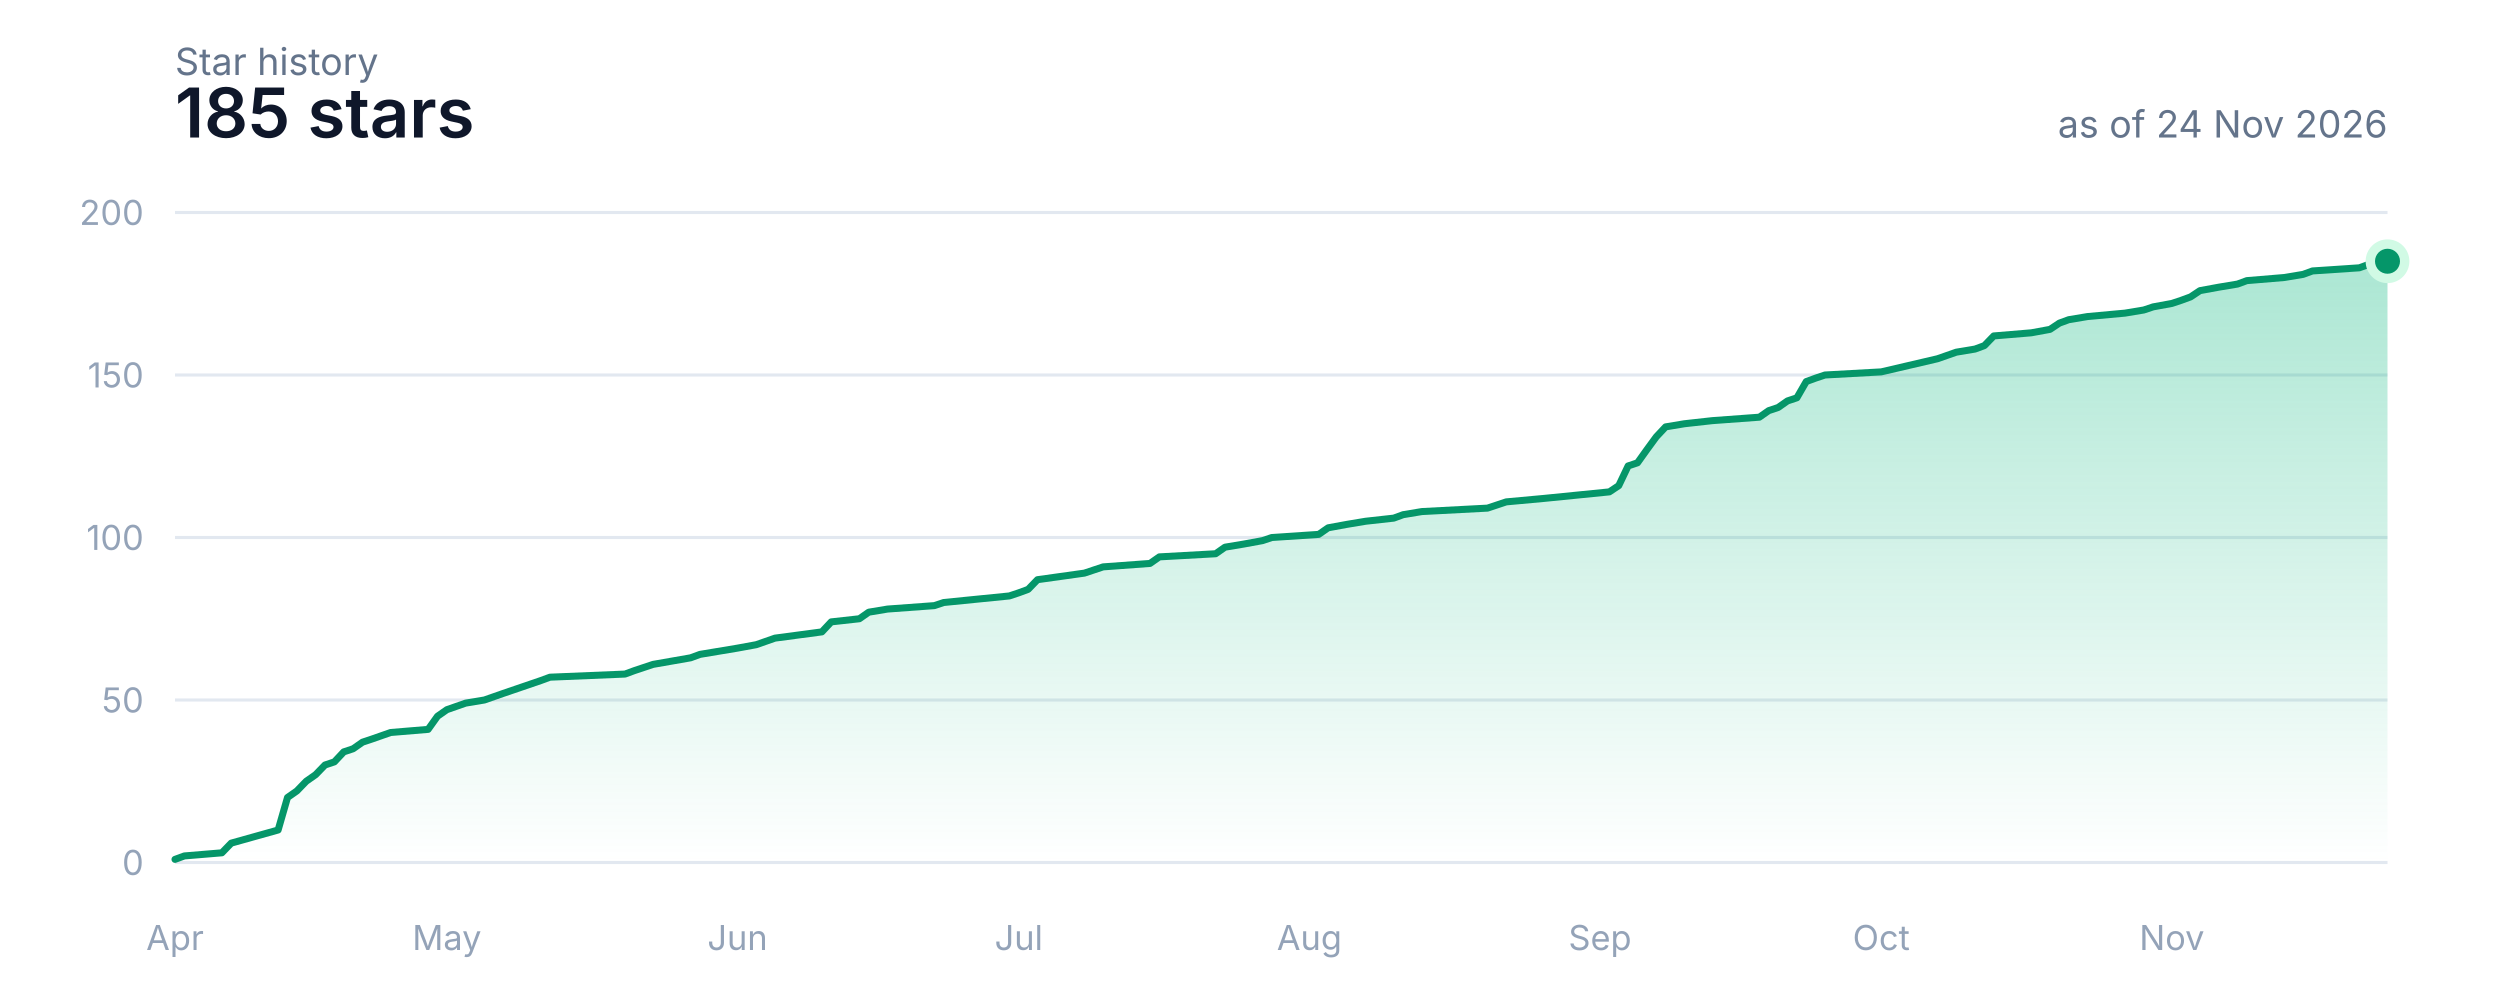
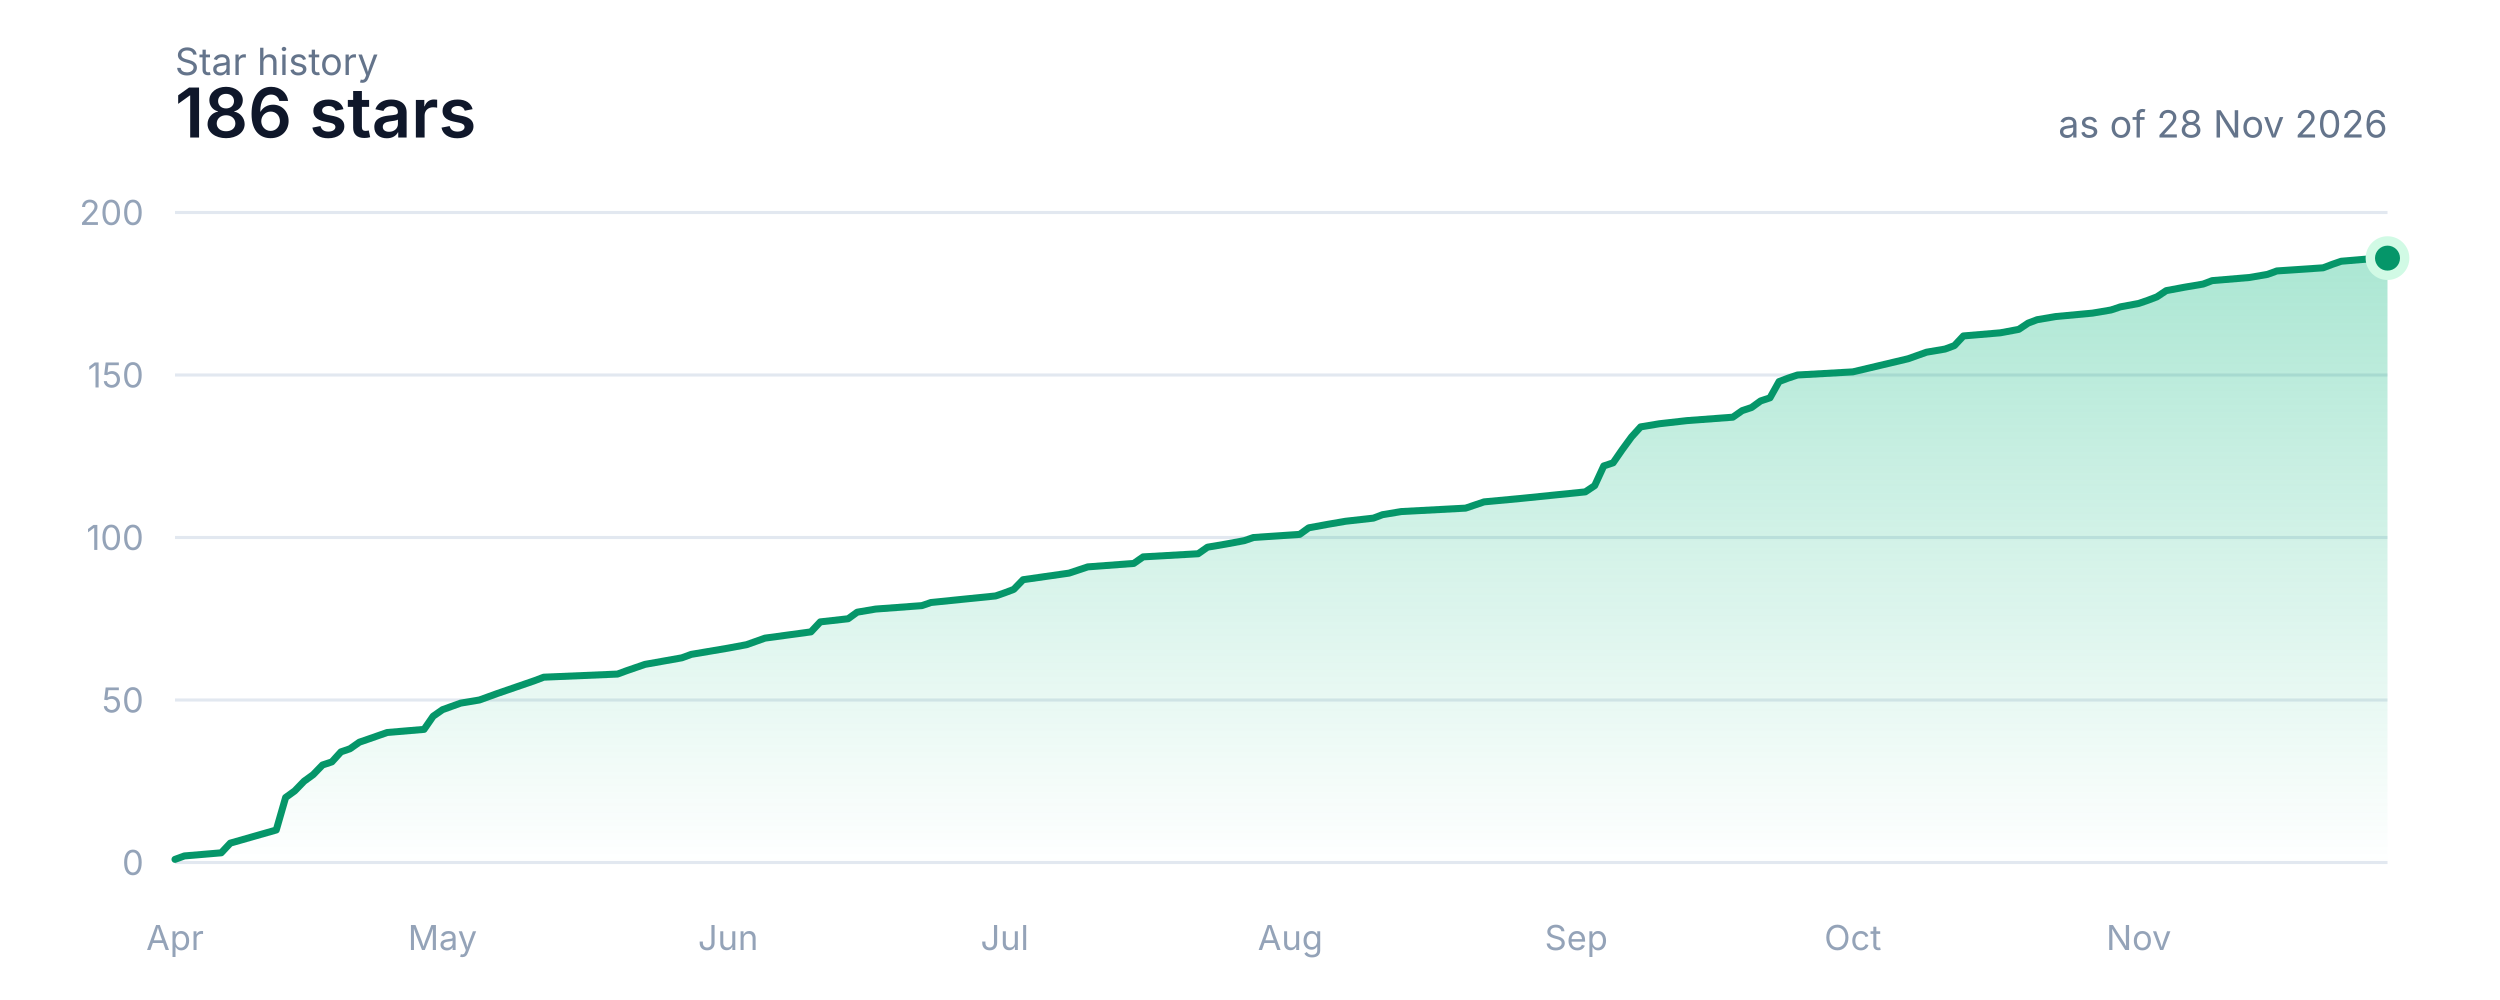
- <svg xmlns="http://www.w3.org/2000/svg" width="800" height="320" viewBox="0 0 800 320" role="img" aria-label="OpenSRE GitHub star history, 185 stars as of 2026-11-24">
+ <svg xmlns="http://www.w3.org/2000/svg" width="800" height="320" viewBox="0 0 800 320" role="img" aria-label="OpenSRE GitHub star history, 186 stars as of 2026-11-28">
  <rect width="100%" height="100%" fill="#ffffff" />
  <text x="56" y="24" fill="#64748b" font-family="ui-sans-serif, system-ui, -apple-system, sans-serif" font-size="12">Star history</text>
-   <text x="56" y="44" fill="#0f172a" font-family="ui-sans-serif, system-ui, -apple-system, sans-serif" font-size="22" font-weight="600">185 stars</text>
-   <text x="764" y="44" fill="#64748b" font-family="ui-sans-serif, system-ui, -apple-system, sans-serif" font-size="12" text-anchor="end">as of 24 Nov 2026</text>
+   <text x="56" y="44" fill="#0f172a" font-family="ui-sans-serif, system-ui, -apple-system, sans-serif" font-size="22" font-weight="600">186 stars</text>
+   <text x="764" y="44" fill="#64748b" font-family="ui-sans-serif, system-ui, -apple-system, sans-serif" font-size="12" text-anchor="end">as of 28 Nov 2026</text>
  <g font-family="ui-sans-serif, system-ui, -apple-system, sans-serif">
    <line x1="56" y1="276.0" x2="764" y2="276.0" stroke="#e2e8f0" stroke-width="1" />
    <text x="46" y="276.0" fill="#94a3b8" font-size="11" text-anchor="end" dominant-baseline="middle">0</text>
    <line x1="56" y1="224.0" x2="764" y2="224.0" stroke="#e2e8f0" stroke-width="1" />
    <text x="46" y="224.0" fill="#94a3b8" font-size="11" text-anchor="end" dominant-baseline="middle">50</text>
    <line x1="56" y1="172.0" x2="764" y2="172.0" stroke="#e2e8f0" stroke-width="1" />
    <text x="46" y="172.0" fill="#94a3b8" font-size="11" text-anchor="end" dominant-baseline="middle">100</text>
    <line x1="56" y1="120.0" x2="764" y2="120.0" stroke="#e2e8f0" stroke-width="1" />
    <text x="46" y="120.0" fill="#94a3b8" font-size="11" text-anchor="end" dominant-baseline="middle">150</text>
    <line x1="56" y1="68.0" x2="764" y2="68.0" stroke="#e2e8f0" stroke-width="1" />
    <text x="46" y="68.0" fill="#94a3b8" font-size="11" text-anchor="end" dominant-baseline="middle">200</text>
    <text x="56.0" y="304" fill="#94a3b8" font-size="11" text-anchor="middle">Apr</text>
-     <text x="143.0" y="304" fill="#94a3b8" font-size="11" text-anchor="middle">May</text>
-     <text x="236.0" y="304" fill="#94a3b8" font-size="11" text-anchor="middle">Jun</text>
-     <text x="326.0" y="304" fill="#94a3b8" font-size="11" text-anchor="middle">Jul</text>
-     <text x="419.0" y="304" fill="#94a3b8" font-size="11" text-anchor="middle">Aug</text>
-     <text x="512.0" y="304" fill="#94a3b8" font-size="11" text-anchor="middle">Sep</text>
-     <text x="602.0" y="304" fill="#94a3b8" font-size="11" text-anchor="middle">Oct</text>
-     <text x="695.0" y="304" fill="#94a3b8" font-size="11" text-anchor="middle">Nov</text>
+     <text x="141.6" y="304" fill="#94a3b8" font-size="11" text-anchor="middle">May</text>
+     <text x="233.0" y="304" fill="#94a3b8" font-size="11" text-anchor="middle">Jun</text>
+     <text x="321.5" y="304" fill="#94a3b8" font-size="11" text-anchor="middle">Jul</text>
+     <text x="412.9" y="304" fill="#94a3b8" font-size="11" text-anchor="middle">Aug</text>
+     <text x="504.4" y="304" fill="#94a3b8" font-size="11" text-anchor="middle">Sep</text>
+     <text x="592.9" y="304" fill="#94a3b8" font-size="11" text-anchor="middle">Oct</text>
+     <text x="684.4" y="304" fill="#94a3b8" font-size="11" text-anchor="middle">Nov</text>
  </g>
  <defs>
    <linearGradient id="fill-light" x1="0" y1="0" x2="0" y2="1">
      <stop offset="0%" stop-color="#10b981" stop-opacity="0.35" />
      <stop offset="100%" stop-color="#10b981" stop-opacity="0" />
    </linearGradient>
  </defs>
-   <path d="M56.0,275.0 L59.0,273.9 L71.0,272.9 L74.0,269.8 L89.0,265.6 L92.0,255.2 L95.0,253.1 L98.0,250.0 L101.0,247.9 L104.0,244.8 L107.0,243.8 L110.0,240.6 L113.0,239.6 L116.0,237.5 L119.0,236.5 L125.0,234.4 L137.0,233.4 L140.0,229.2 L143.0,227.1 L149.0,225.0 L155.0,224.0 L161.0,221.9 L173.0,217.8 L176.0,216.7 L200.0,215.7 L203.0,214.6 L206.0,213.6 L209.0,212.6 L221.0,210.5 L224.0,209.4 L230.0,208.4 L236.0,207.4 L242.0,206.3 L248.0,204.2 L263.0,202.2 L266.0,199.0 L275.0,198.0 L278.0,195.9 L284.0,194.9 L299.0,193.8 L302.0,192.8 L323.0,190.7 L326.0,189.7 L329.0,188.6 L332.0,185.5 L347.0,183.4 L350.0,182.4 L353.0,181.4 L368.0,180.3 L371.0,178.2 L389.0,177.2 L392.0,175.1 L398.0,174.1 L404.0,173.0 L407.0,172.0 L422.0,171.0 L425.0,168.9 L431.0,167.8 L437.0,166.8 L446.0,165.8 L449.0,164.7 L455.0,163.7 L476.0,162.6 L482.0,160.6 L494.0,159.5 L515.0,157.4 L518.0,155.4 L521.0,149.1 L524.0,148.1 L527.0,143.9 L530.0,139.8 L533.0,136.6 L539.0,135.6 L548.0,134.6 L563.0,133.5 L566.0,131.4 L569.0,130.4 L572.0,128.3 L575.0,127.3 L578.0,122.1 L581.0,121.0 L584.0,120.0 L602.0,119.0 L620.0,114.8 L626.0,112.7 L632.0,111.7 L635.0,110.6 L638.0,107.5 L650.0,106.5 L656.0,105.4 L659.0,103.4 L662.0,102.3 L668.0,101.3 L680.0,100.2 L686.0,99.2 L689.0,98.2 L695.0,97.1 L698.0,96.1 L701.0,95.0 L704.0,93.0 L710.0,91.9 L716.0,90.9 L719.0,89.8 L731.0,88.8 L737.0,87.8 L740.0,86.7 L755.0,85.7 L758.0,84.6 L761.0,83.6 L764.0,83.6 L764.0,276.0 L56.0,276.0 Z" fill="url(#fill-light)" />
-   <path d="M56.0,275.0 L59.0,273.9 L71.0,272.9 L74.0,269.8 L89.0,265.6 L92.0,255.2 L95.0,253.1 L98.0,250.0 L101.0,247.9 L104.0,244.8 L107.0,243.8 L110.0,240.6 L113.0,239.6 L116.0,237.5 L119.0,236.5 L125.0,234.4 L137.0,233.4 L140.0,229.2 L143.0,227.1 L149.0,225.0 L155.0,224.0 L161.0,221.9 L173.0,217.8 L176.0,216.7 L200.0,215.7 L203.0,214.6 L206.0,213.6 L209.0,212.6 L221.0,210.5 L224.0,209.4 L230.0,208.4 L236.0,207.4 L242.0,206.3 L248.0,204.2 L263.0,202.2 L266.0,199.0 L275.0,198.0 L278.0,195.9 L284.0,194.9 L299.0,193.8 L302.0,192.8 L323.0,190.7 L326.0,189.7 L329.0,188.6 L332.0,185.5 L347.0,183.4 L350.0,182.4 L353.0,181.4 L368.0,180.3 L371.0,178.2 L389.0,177.2 L392.0,175.1 L398.0,174.1 L404.0,173.0 L407.0,172.0 L422.0,171.0 L425.0,168.9 L431.0,167.8 L437.0,166.8 L446.0,165.8 L449.0,164.7 L455.0,163.7 L476.0,162.6 L482.0,160.6 L494.0,159.5 L515.0,157.4 L518.0,155.4 L521.0,149.1 L524.0,148.1 L527.0,143.9 L530.0,139.8 L533.0,136.6 L539.0,135.6 L548.0,134.6 L563.0,133.5 L566.0,131.4 L569.0,130.4 L572.0,128.3 L575.0,127.3 L578.0,122.1 L581.0,121.0 L584.0,120.0 L602.0,119.0 L620.0,114.8 L626.0,112.7 L632.0,111.7 L635.0,110.6 L638.0,107.5 L650.0,106.5 L656.0,105.4 L659.0,103.4 L662.0,102.3 L668.0,101.3 L680.0,100.2 L686.0,99.2 L689.0,98.2 L695.0,97.1 L698.0,96.1 L701.0,95.0 L704.0,93.0 L710.0,91.9 L716.0,90.9 L719.0,89.8 L731.0,88.8 L737.0,87.8 L740.0,86.7 L755.0,85.7 L758.0,84.6 L761.0,83.6 L764.0,83.6" fill="none" stroke="#059669" stroke-width="2.25" stroke-linecap="round" stroke-linejoin="round" />
-   <circle cx="764.0" cy="83.6" r="7" fill="#d1fae5" />
-   <circle cx="764.0" cy="83.6" r="4" fill="#059669" />
+   <path d="M56.0,275.0 L59.0,273.9 L70.8,272.9 L73.7,269.8 L88.4,265.6 L91.4,255.2 L94.3,253.1 L97.3,250.0 L100.2,247.9 L103.2,244.8 L106.2,243.8 L109.1,240.6 L112.0,239.6 L115.0,237.5 L117.9,236.5 L123.9,234.4 L135.7,233.4 L138.6,229.2 L141.6,227.1 L147.4,225.0 L153.4,224.0 L159.2,221.9 L171.1,217.8 L174.0,216.7 L197.6,215.7 L200.6,214.6 L203.5,213.6 L206.4,212.6 L218.2,210.5 L221.2,209.4 L227.1,208.4 L233.0,207.4 L238.9,206.3 L244.8,204.2 L259.5,202.2 L262.5,199.0 L271.4,198.0 L274.3,195.9 L280.2,194.9 L295.0,193.8 L297.9,192.8 L318.6,190.7 L321.5,189.7 L324.4,188.6 L327.4,185.5 L342.1,183.4 L345.1,182.4 L348.1,181.4 L362.8,180.3 L365.8,178.2 L383.4,177.2 L386.4,175.1 L392.3,174.1 L398.2,173.0 L401.1,172.0 L415.9,171.0 L418.8,168.9 L424.8,167.8 L430.6,166.8 L439.5,165.8 L442.4,164.7 L448.4,163.7 L469.0,162.6 L474.9,160.6 L486.7,159.5 L507.3,157.4 L510.3,155.4 L513.2,149.1 L516.2,148.1 L519.1,143.9 L522.1,139.8 L525.0,136.6 L531.0,135.6 L539.8,134.6 L554.5,133.5 L557.5,131.4 L560.5,130.4 L563.4,128.3 L566.4,127.3 L569.3,122.1 L572.2,121.0 L575.2,120.0 L592.9,119.0 L610.6,114.8 L616.5,112.7 L622.4,111.7 L625.4,110.6 L628.3,107.5 L640.1,106.5 L646.0,105.4 L649.0,103.4 L651.9,102.3 L657.8,101.3 L669.6,100.2 L675.5,99.2 L678.5,98.2 L684.4,97.1 L687.3,96.1 L690.2,95.0 L693.2,93.0 L699.1,91.9 L705.0,90.9 L707.9,89.8 L719.8,88.8 L725.6,87.8 L728.6,86.7 L743.4,85.7 L746.3,84.6 L749.2,83.6 L761.0,82.6 L764.0,82.6 L764.0,276.0 L56.0,276.0 Z" fill="url(#fill-light)" />
+   <path d="M56.0,275.0 L59.0,273.9 L70.8,272.9 L73.7,269.8 L88.4,265.6 L91.4,255.2 L94.3,253.1 L97.3,250.0 L100.2,247.9 L103.2,244.8 L106.2,243.8 L109.1,240.6 L112.0,239.6 L115.0,237.5 L117.9,236.5 L123.9,234.4 L135.7,233.4 L138.6,229.2 L141.6,227.1 L147.4,225.0 L153.4,224.0 L159.2,221.9 L171.1,217.8 L174.0,216.7 L197.6,215.7 L200.6,214.6 L203.5,213.6 L206.4,212.6 L218.2,210.5 L221.2,209.4 L227.1,208.4 L233.0,207.4 L238.9,206.3 L244.8,204.2 L259.5,202.2 L262.5,199.0 L271.4,198.0 L274.3,195.9 L280.2,194.9 L295.0,193.8 L297.9,192.8 L318.6,190.7 L321.5,189.7 L324.4,188.6 L327.4,185.5 L342.1,183.4 L345.1,182.4 L348.1,181.4 L362.8,180.3 L365.8,178.2 L383.4,177.2 L386.4,175.1 L392.3,174.1 L398.2,173.0 L401.1,172.0 L415.9,171.0 L418.8,168.9 L424.8,167.8 L430.6,166.8 L439.5,165.8 L442.4,164.7 L448.4,163.7 L469.0,162.6 L474.9,160.6 L486.7,159.5 L507.3,157.4 L510.3,155.4 L513.2,149.1 L516.2,148.1 L519.1,143.9 L522.1,139.8 L525.0,136.6 L531.0,135.6 L539.8,134.6 L554.5,133.5 L557.5,131.4 L560.5,130.4 L563.4,128.3 L566.4,127.3 L569.3,122.1 L572.2,121.0 L575.2,120.0 L592.9,119.0 L610.6,114.8 L616.5,112.7 L622.4,111.7 L625.4,110.6 L628.3,107.5 L640.1,106.5 L646.0,105.4 L649.0,103.4 L651.9,102.3 L657.8,101.3 L669.6,100.2 L675.5,99.2 L678.5,98.2 L684.4,97.1 L687.3,96.1 L690.2,95.0 L693.2,93.0 L699.1,91.9 L705.0,90.9 L707.9,89.8 L719.8,88.8 L725.6,87.8 L728.6,86.7 L743.4,85.7 L746.3,84.6 L749.2,83.6 L761.0,82.6 L764.0,82.6" fill="none" stroke="#059669" stroke-width="2.25" stroke-linecap="round" stroke-linejoin="round" />
+   <circle cx="764.0" cy="82.6" r="7" fill="#d1fae5" />
+   <circle cx="764.0" cy="82.6" r="4" fill="#059669" />
</svg>
